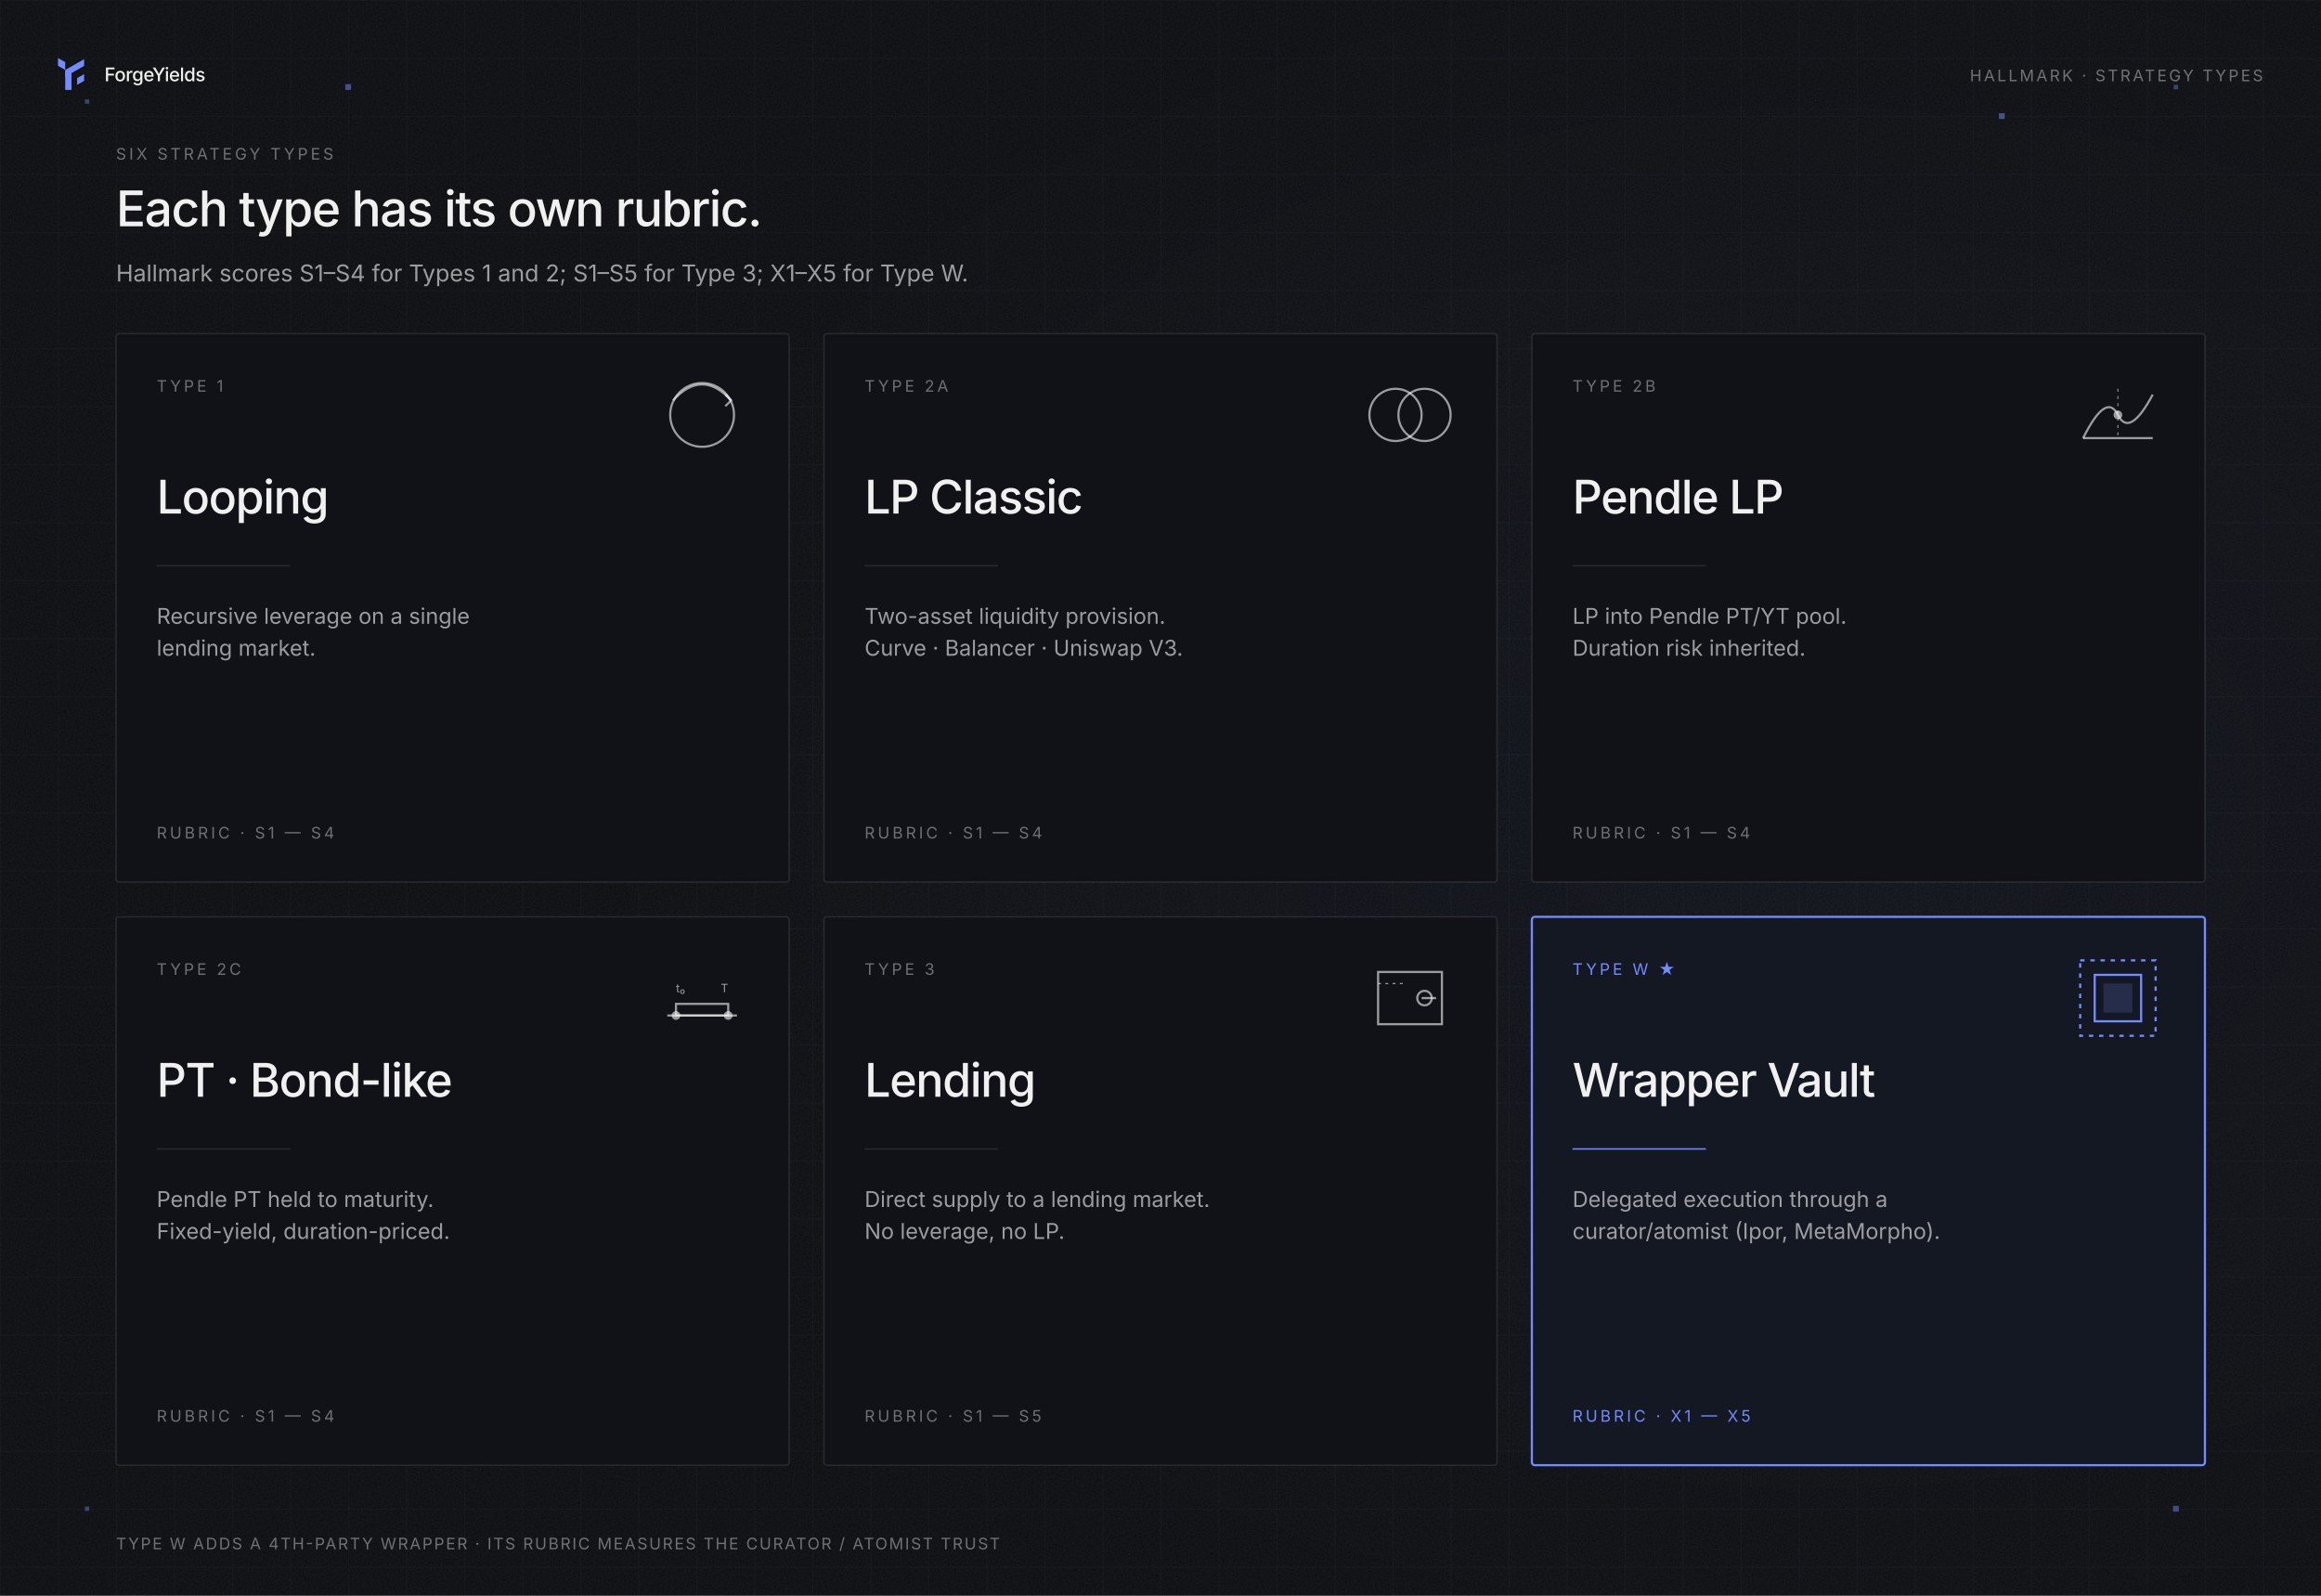
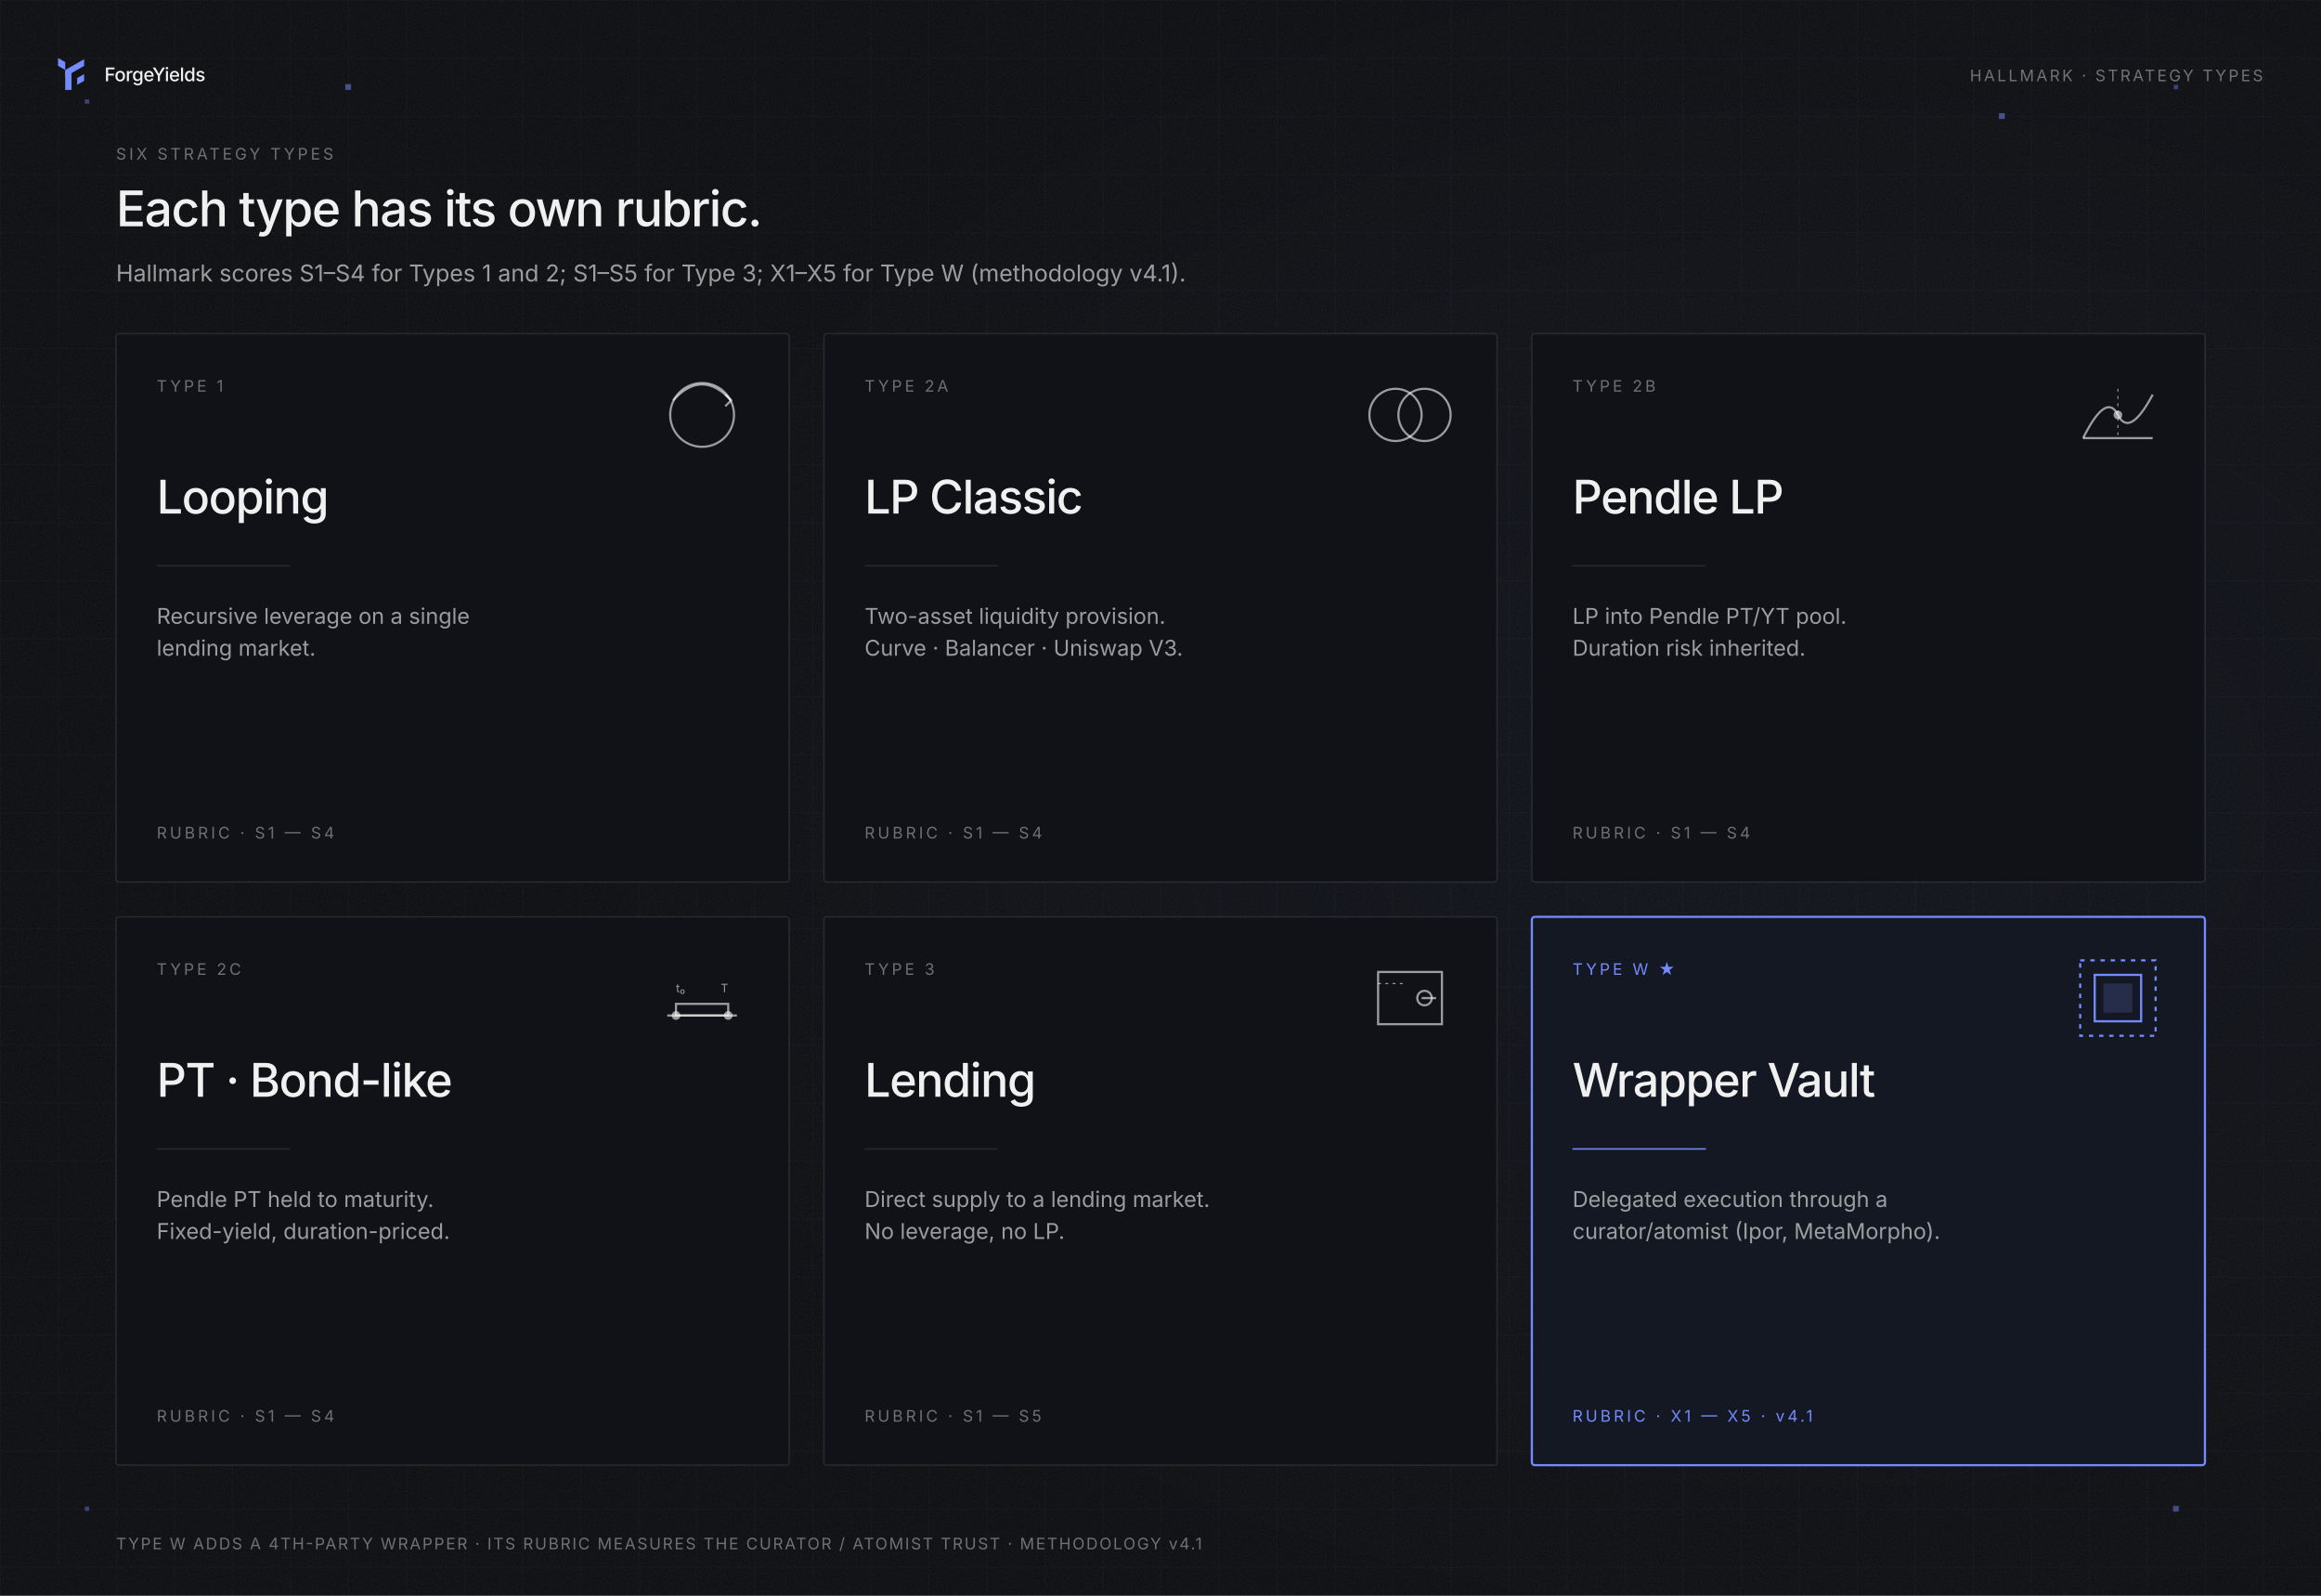
<svg xmlns="http://www.w3.org/2000/svg" width="1600" height="1100" viewBox="0 0 1600 1100">
  <defs>
    <pattern id="grid" x="0" y="0" width="40" height="40" patternUnits="userSpaceOnUse">
      <path d="M 40 0 L 0 0 0 40" fill="none" stroke="rgba(115,139,255,0.05)" stroke-width="1" />
    </pattern>
    <radialGradient id="rightWash" cx="78%" cy="50%" r="55%">
      <stop offset="0%" stop-color="rgba(115,139,255,0.05)" />
      <stop offset="100%" stop-color="rgba(115,139,255,0)" />
    </radialGradient>
    <filter id="grain" x="0%" y="0%" width="100%" height="100%">
      <feTurbulence type="fractalNoise" baseFrequency="0.85" numOctaves="2" seed="3" />
      <feColorMatrix values="0 0 0 0 1   0 0 0 0 1   0 0 0 0 1   0 0 0 0.18 0" />
      <feComposite in2="SourceGraphic" operator="in" />
    </filter>
  </defs>
  <rect width="1600" height="1100" fill="#0B0C0F" />
  <rect width="1600" height="1100" fill="url(#grid)" />
  <rect width="1600" height="1100" filter="url(#grain)" opacity="0.35" />
  <rect width="1600" height="1100" fill="url(#rightWash)" />
  <rect x="58.5" y="68.5" width="3" height="3" fill="#738BFF" opacity="0.4" />
  <rect x="238" y="58" width="4" height="4" fill="#738BFF" opacity="0.5" />
  <rect x="1378" y="78" width="4" height="4" fill="#738BFF" opacity="0.5" />
  <rect x="1498.5" y="58.5" width="3" height="3" fill="#738BFF" opacity="0.4" />
  <rect x="58.5" y="1038.5" width="3" height="3" fill="#738BFF" opacity="0.4" />
  <rect x="1498" y="1038" width="4" height="4" fill="#738BFF" opacity="0.45" />
  <g transform="translate(40,40)">
    <g transform="translate(0,0) scale(0.3006779,0.3006779)" fill="#738BFF" opacity="1">
      <path d="M 16.479 30.228 L 30.904 30.228 L 30.904 73.168 L 16.479 73.168 Z" />
      <path d="M 16.479 42.775 L 16.479 27.406 L 59.839 2.614 L 59.839 17.984 Z" />
      <path d="M 16.505 27.339 L 16.505 9.434 L 0 0 L 0.001 17.905 Z" />
      <path d="M 43.839 61.36 L 43.839 45.99 L 59.864 36.84 L 59.864 52.209 Z" />
    </g>
    <text x="32" y="16" font-family="&quot;Hanken Grotesk&quot;,&quot;Inter&quot;,system-ui,sans-serif" font-size="13" font-weight="500" fill="#F0F0F0" letter-spacing="-0.02em">ForgeYields</text>
  </g>
  <text x="1560" y="56" font-family="&quot;Hanken Grotesk&quot;,&quot;Inter&quot;,system-ui,sans-serif" font-size="11" letter-spacing="0.14em" fill="rgba(240,240,240,0.42)" text-anchor="end">HALLMARK · STRATEGY TYPES</text>
  <g transform="translate(80, 110)">
    <text font-family="&quot;Hanken Grotesk&quot;,&quot;Inter&quot;,system-ui,sans-serif" font-size="11" letter-spacing="0.18em" fill="rgba(240,240,240,0.42)" y="0">SIX STRATEGY TYPES</text>
    <text font-family="&quot;Hanken Grotesk&quot;,&quot;Inter&quot;,system-ui,sans-serif" font-size="34" font-weight="500" letter-spacing="-0.025em" fill="#F0F0F0" y="46">Each type has its own rubric.</text>
-     <text font-family="&quot;Hanken Grotesk&quot;,&quot;Inter&quot;,system-ui,sans-serif" font-size="16" fill="rgba(240,240,240,0.62)" y="84">Hallmark scores S1–S4 for Types 1 and 2; S1–S5 for Type 3; X1–X5 for Type W.</text>
+     <text font-family="&quot;Hanken Grotesk&quot;,&quot;Inter&quot;,system-ui,sans-serif" font-size="16" fill="rgba(240,240,240,0.62)" y="84">Hallmark scores S1–S4 for Types 1 and 2; S1–S5 for Type 3; X1–X5 for Type W (methodology v4.1).</text>
  </g>
  <g transform="translate(80, 230)">
    <rect width="464" height="378" rx="2" fill="#101218" stroke="rgba(240,240,240,0.10)" stroke-width="1" />
    <text font-family="&quot;Hanken Grotesk&quot;,&quot;Inter&quot;,system-ui,sans-serif" font-size="11" letter-spacing="0.18em" fill="rgba(240,240,240,0.42)" x="28" y="40">TYPE 1</text>
    <g transform="translate(372, 24)" color="rgba(240,240,240,0.62)">
      <circle cx="32" cy="32" r="22" fill="none" stroke="currentColor" stroke-width="1.5" />
      <path d="M 12 22 Q 32 0 52 22" fill="none" stroke="currentColor" stroke-width="1.5" />
      <path d="M 48 18 L 52 22 L 48 26" fill="none" stroke="currentColor" stroke-width="1.5" />
    </g>
    <text font-family="&quot;Hanken Grotesk&quot;,&quot;Inter&quot;,system-ui,sans-serif" font-size="32" font-weight="500" letter-spacing="-0.025em" fill="#F0F0F0" x="28" y="124">Looping</text>
    <line x1="28" y1="160" x2="120" y2="160" stroke="rgba(240,240,240,0.10)" stroke-width="1" />
    <text font-family="&quot;Hanken Grotesk&quot;,&quot;Inter&quot;,system-ui,sans-serif" font-size="15" fill="rgba(240,240,240,0.62)" x="28" y="200">
      <tspan x="28" dy="0">Recursive leverage on a single</tspan>
      <tspan x="28" dy="22">lending market.</tspan>
    </text>
    <text font-family="&quot;Hanken Grotesk&quot;,&quot;Inter&quot;,system-ui,sans-serif" font-size="11" letter-spacing="0.18em" fill="rgba(240,240,240,0.42)" x="28" y="348">RUBRIC · S1 — S4</text>
  </g>
  <g transform="translate(568, 230)">
    <rect width="464" height="378" rx="2" fill="#101218" stroke="rgba(240,240,240,0.10)" stroke-width="1" />
    <text font-family="&quot;Hanken Grotesk&quot;,&quot;Inter&quot;,system-ui,sans-serif" font-size="11" letter-spacing="0.18em" fill="rgba(240,240,240,0.42)" x="28" y="40">TYPE 2A</text>
    <g transform="translate(372, 24)" color="rgba(240,240,240,0.62)">
      <circle cx="22" cy="32" r="18" fill="none" stroke="currentColor" stroke-width="1.5" />
      <circle cx="42" cy="32" r="18" fill="none" stroke="currentColor" stroke-width="1.5" />
    </g>
    <text font-family="&quot;Hanken Grotesk&quot;,&quot;Inter&quot;,system-ui,sans-serif" font-size="32" font-weight="500" letter-spacing="-0.025em" fill="#F0F0F0" x="28" y="124">LP Classic</text>
    <line x1="28" y1="160" x2="120" y2="160" stroke="rgba(240,240,240,0.10)" stroke-width="1" />
    <text font-family="&quot;Hanken Grotesk&quot;,&quot;Inter&quot;,system-ui,sans-serif" font-size="15" fill="rgba(240,240,240,0.62)" x="28" y="200">
      <tspan x="28" dy="0">Two-asset liquidity provision.</tspan>
      <tspan x="28" dy="22">Curve · Balancer · Uniswap V3.</tspan>
    </text>
    <text font-family="&quot;Hanken Grotesk&quot;,&quot;Inter&quot;,system-ui,sans-serif" font-size="11" letter-spacing="0.18em" fill="rgba(240,240,240,0.42)" x="28" y="348">RUBRIC · S1 — S4</text>
  </g>
  <g transform="translate(1056, 230)">
    <rect width="464" height="378" rx="2" fill="#101218" stroke="rgba(240,240,240,0.10)" stroke-width="1" />
    <text font-family="&quot;Hanken Grotesk&quot;,&quot;Inter&quot;,system-ui,sans-serif" font-size="11" letter-spacing="0.18em" fill="rgba(240,240,240,0.42)" x="28" y="40">TYPE 2B</text>
    <g transform="translate(372, 24)" color="rgba(240,240,240,0.62)">
      <line x1="8" y1="48" x2="56" y2="48" stroke="currentColor" stroke-width="1.5" />
      <path d="M 8 48 Q 24 16 32 32 T 56 18" fill="none" stroke="currentColor" stroke-width="1.5" />
      <circle cx="32" cy="32" r="3" fill="currentColor" />
      <line x1="32" y1="14" x2="32" y2="48" stroke="currentColor" stroke-width="0.7" stroke-dasharray="2 3" />
    </g>
    <text font-family="&quot;Hanken Grotesk&quot;,&quot;Inter&quot;,system-ui,sans-serif" font-size="32" font-weight="500" letter-spacing="-0.025em" fill="#F0F0F0" x="28" y="124">Pendle LP</text>
    <line x1="28" y1="160" x2="120" y2="160" stroke="rgba(240,240,240,0.10)" stroke-width="1" />
    <text font-family="&quot;Hanken Grotesk&quot;,&quot;Inter&quot;,system-ui,sans-serif" font-size="15" fill="rgba(240,240,240,0.62)" x="28" y="200">
      <tspan x="28" dy="0">LP into Pendle PT/YT pool.</tspan>
      <tspan x="28" dy="22">Duration risk inherited.</tspan>
    </text>
    <text font-family="&quot;Hanken Grotesk&quot;,&quot;Inter&quot;,system-ui,sans-serif" font-size="11" letter-spacing="0.18em" fill="rgba(240,240,240,0.42)" x="28" y="348">RUBRIC · S1 — S4</text>
  </g>
  <g transform="translate(80, 632)">
    <rect width="464" height="378" rx="2" fill="#101218" stroke="rgba(240,240,240,0.10)" stroke-width="1" />
    <text font-family="&quot;Hanken Grotesk&quot;,&quot;Inter&quot;,system-ui,sans-serif" font-size="11" letter-spacing="0.18em" fill="rgba(240,240,240,0.42)" x="28" y="40">TYPE 2C</text>
    <g transform="translate(372, 24)" color="rgba(240,240,240,0.62)">
      <line x1="8" y1="44" x2="56" y2="44" stroke="currentColor" stroke-width="1.5" />
      <rect x="14" y="36" width="36" height="8" fill="none" stroke="currentColor" stroke-width="1.5" />
      <circle cx="14" cy="44" r="3" fill="currentColor" />
      <circle cx="50" cy="44" r="3" fill="currentColor" />
      <text x="14" y="28" font-family="&quot;Hanken Grotesk&quot;,&quot;Inter&quot;,system-ui,sans-serif" font-size="8" fill="currentColor">t₀</text>
      <text x="50" y="28" font-family="&quot;Hanken Grotesk&quot;,&quot;Inter&quot;,system-ui,sans-serif" font-size="8" fill="currentColor" text-anchor="end">T</text>
    </g>
    <text font-family="&quot;Hanken Grotesk&quot;,&quot;Inter&quot;,system-ui,sans-serif" font-size="32" font-weight="500" letter-spacing="-0.025em" fill="#F0F0F0" x="28" y="124">PT · Bond-like</text>
    <line x1="28" y1="160" x2="120" y2="160" stroke="rgba(240,240,240,0.10)" stroke-width="1" />
    <text font-family="&quot;Hanken Grotesk&quot;,&quot;Inter&quot;,system-ui,sans-serif" font-size="15" fill="rgba(240,240,240,0.62)" x="28" y="200">
      <tspan x="28" dy="0">Pendle PT held to maturity.</tspan>
      <tspan x="28" dy="22">Fixed-yield, duration-priced.</tspan>
    </text>
    <text font-family="&quot;Hanken Grotesk&quot;,&quot;Inter&quot;,system-ui,sans-serif" font-size="11" letter-spacing="0.18em" fill="rgba(240,240,240,0.42)" x="28" y="348">RUBRIC · S1 — S4</text>
  </g>
  <g transform="translate(568, 632)">
    <rect width="464" height="378" rx="2" fill="#101218" stroke="rgba(240,240,240,0.10)" stroke-width="1" />
    <text font-family="&quot;Hanken Grotesk&quot;,&quot;Inter&quot;,system-ui,sans-serif" font-size="11" letter-spacing="0.18em" fill="rgba(240,240,240,0.42)" x="28" y="40">TYPE 3</text>
    <g transform="translate(372, 24)" color="rgba(240,240,240,0.62)">
      <rect x="10" y="14" width="44" height="36" fill="none" stroke="currentColor" stroke-width="1.5" />
      <circle cx="42" cy="32" r="5" fill="none" stroke="currentColor" stroke-width="1.5" />
      <line x1="40" y1="32" x2="50" y2="32" stroke="currentColor" stroke-width="1.5" />
      <line x1="10" y1="22" x2="30" y2="22" stroke="currentColor" stroke-width="0.8" stroke-dasharray="2 3" />
    </g>
    <text font-family="&quot;Hanken Grotesk&quot;,&quot;Inter&quot;,system-ui,sans-serif" font-size="32" font-weight="500" letter-spacing="-0.025em" fill="#F0F0F0" x="28" y="124">Lending</text>
    <line x1="28" y1="160" x2="120" y2="160" stroke="rgba(240,240,240,0.10)" stroke-width="1" />
    <text font-family="&quot;Hanken Grotesk&quot;,&quot;Inter&quot;,system-ui,sans-serif" font-size="15" fill="rgba(240,240,240,0.62)" x="28" y="200">
      <tspan x="28" dy="0">Direct supply to a lending market.</tspan>
      <tspan x="28" dy="22">No leverage, no LP.</tspan>
    </text>
    <text font-family="&quot;Hanken Grotesk&quot;,&quot;Inter&quot;,system-ui,sans-serif" font-size="11" letter-spacing="0.18em" fill="rgba(240,240,240,0.42)" x="28" y="348">RUBRIC · S1 — S5</text>
  </g>
  <g transform="translate(1056, 632)">
    <rect width="464" height="378" rx="2" fill="#101218" stroke="#738BFF" stroke-width="1.5" />
    <rect width="464" height="378" rx="2" fill="#738BFF" opacity="0.05" />
    <text font-family="&quot;Hanken Grotesk&quot;,&quot;Inter&quot;,system-ui,sans-serif" font-size="11" letter-spacing="0.18em" fill="#738BFF" x="28" y="40">TYPE W ★</text>
    <g transform="translate(372, 24)" color="#738BFF">
      <rect x="6" y="6" width="52" height="52" fill="none" stroke="currentColor" stroke-width="1.5" stroke-dasharray="3 4" />
      <rect x="16" y="16" width="32" height="32" fill="none" stroke="currentColor" stroke-width="1.5" />
      <rect x="22" y="22" width="20" height="20" fill="currentColor" opacity="0.18" />
    </g>
    <text font-family="&quot;Hanken Grotesk&quot;,&quot;Inter&quot;,system-ui,sans-serif" font-size="32" font-weight="500" letter-spacing="-0.025em" fill="#F0F0F0" x="28" y="124">Wrapper Vault</text>
    <line x1="28" y1="160" x2="120" y2="160" stroke="#738BFF" stroke-width="1" />
    <text font-family="&quot;Hanken Grotesk&quot;,&quot;Inter&quot;,system-ui,sans-serif" font-size="15" fill="rgba(240,240,240,0.62)" x="28" y="200">
      <tspan x="28" dy="0">Delegated execution through a</tspan>
      <tspan x="28" dy="22">curator/atomist (Ipor, MetaMorpho).</tspan>
    </text>
-     <text font-family="&quot;Hanken Grotesk&quot;,&quot;Inter&quot;,system-ui,sans-serif" font-size="11" letter-spacing="0.18em" fill="#738BFF" x="28" y="348">RUBRIC · X1 — X5</text>
+     <text font-family="&quot;Hanken Grotesk&quot;,&quot;Inter&quot;,system-ui,sans-serif" font-size="11" letter-spacing="0.18em" fill="#738BFF" x="28" y="348">RUBRIC · X1 — X5 · v4.1</text>
  </g>
  <text x="80" y="1068" font-family="&quot;Hanken Grotesk&quot;,&quot;Inter&quot;,system-ui,sans-serif" font-size="11" letter-spacing="0.10em" fill="rgba(240,240,240,0.42)">
-     TYPE W ADDS A 4TH-PARTY WRAPPER · ITS RUBRIC MEASURES THE CURATOR / ATOMIST TRUST
+     TYPE W ADDS A 4TH-PARTY WRAPPER · ITS RUBRIC MEASURES THE CURATOR / ATOMIST TRUST · METHODOLOGY v4.1
  </text>
</svg>
